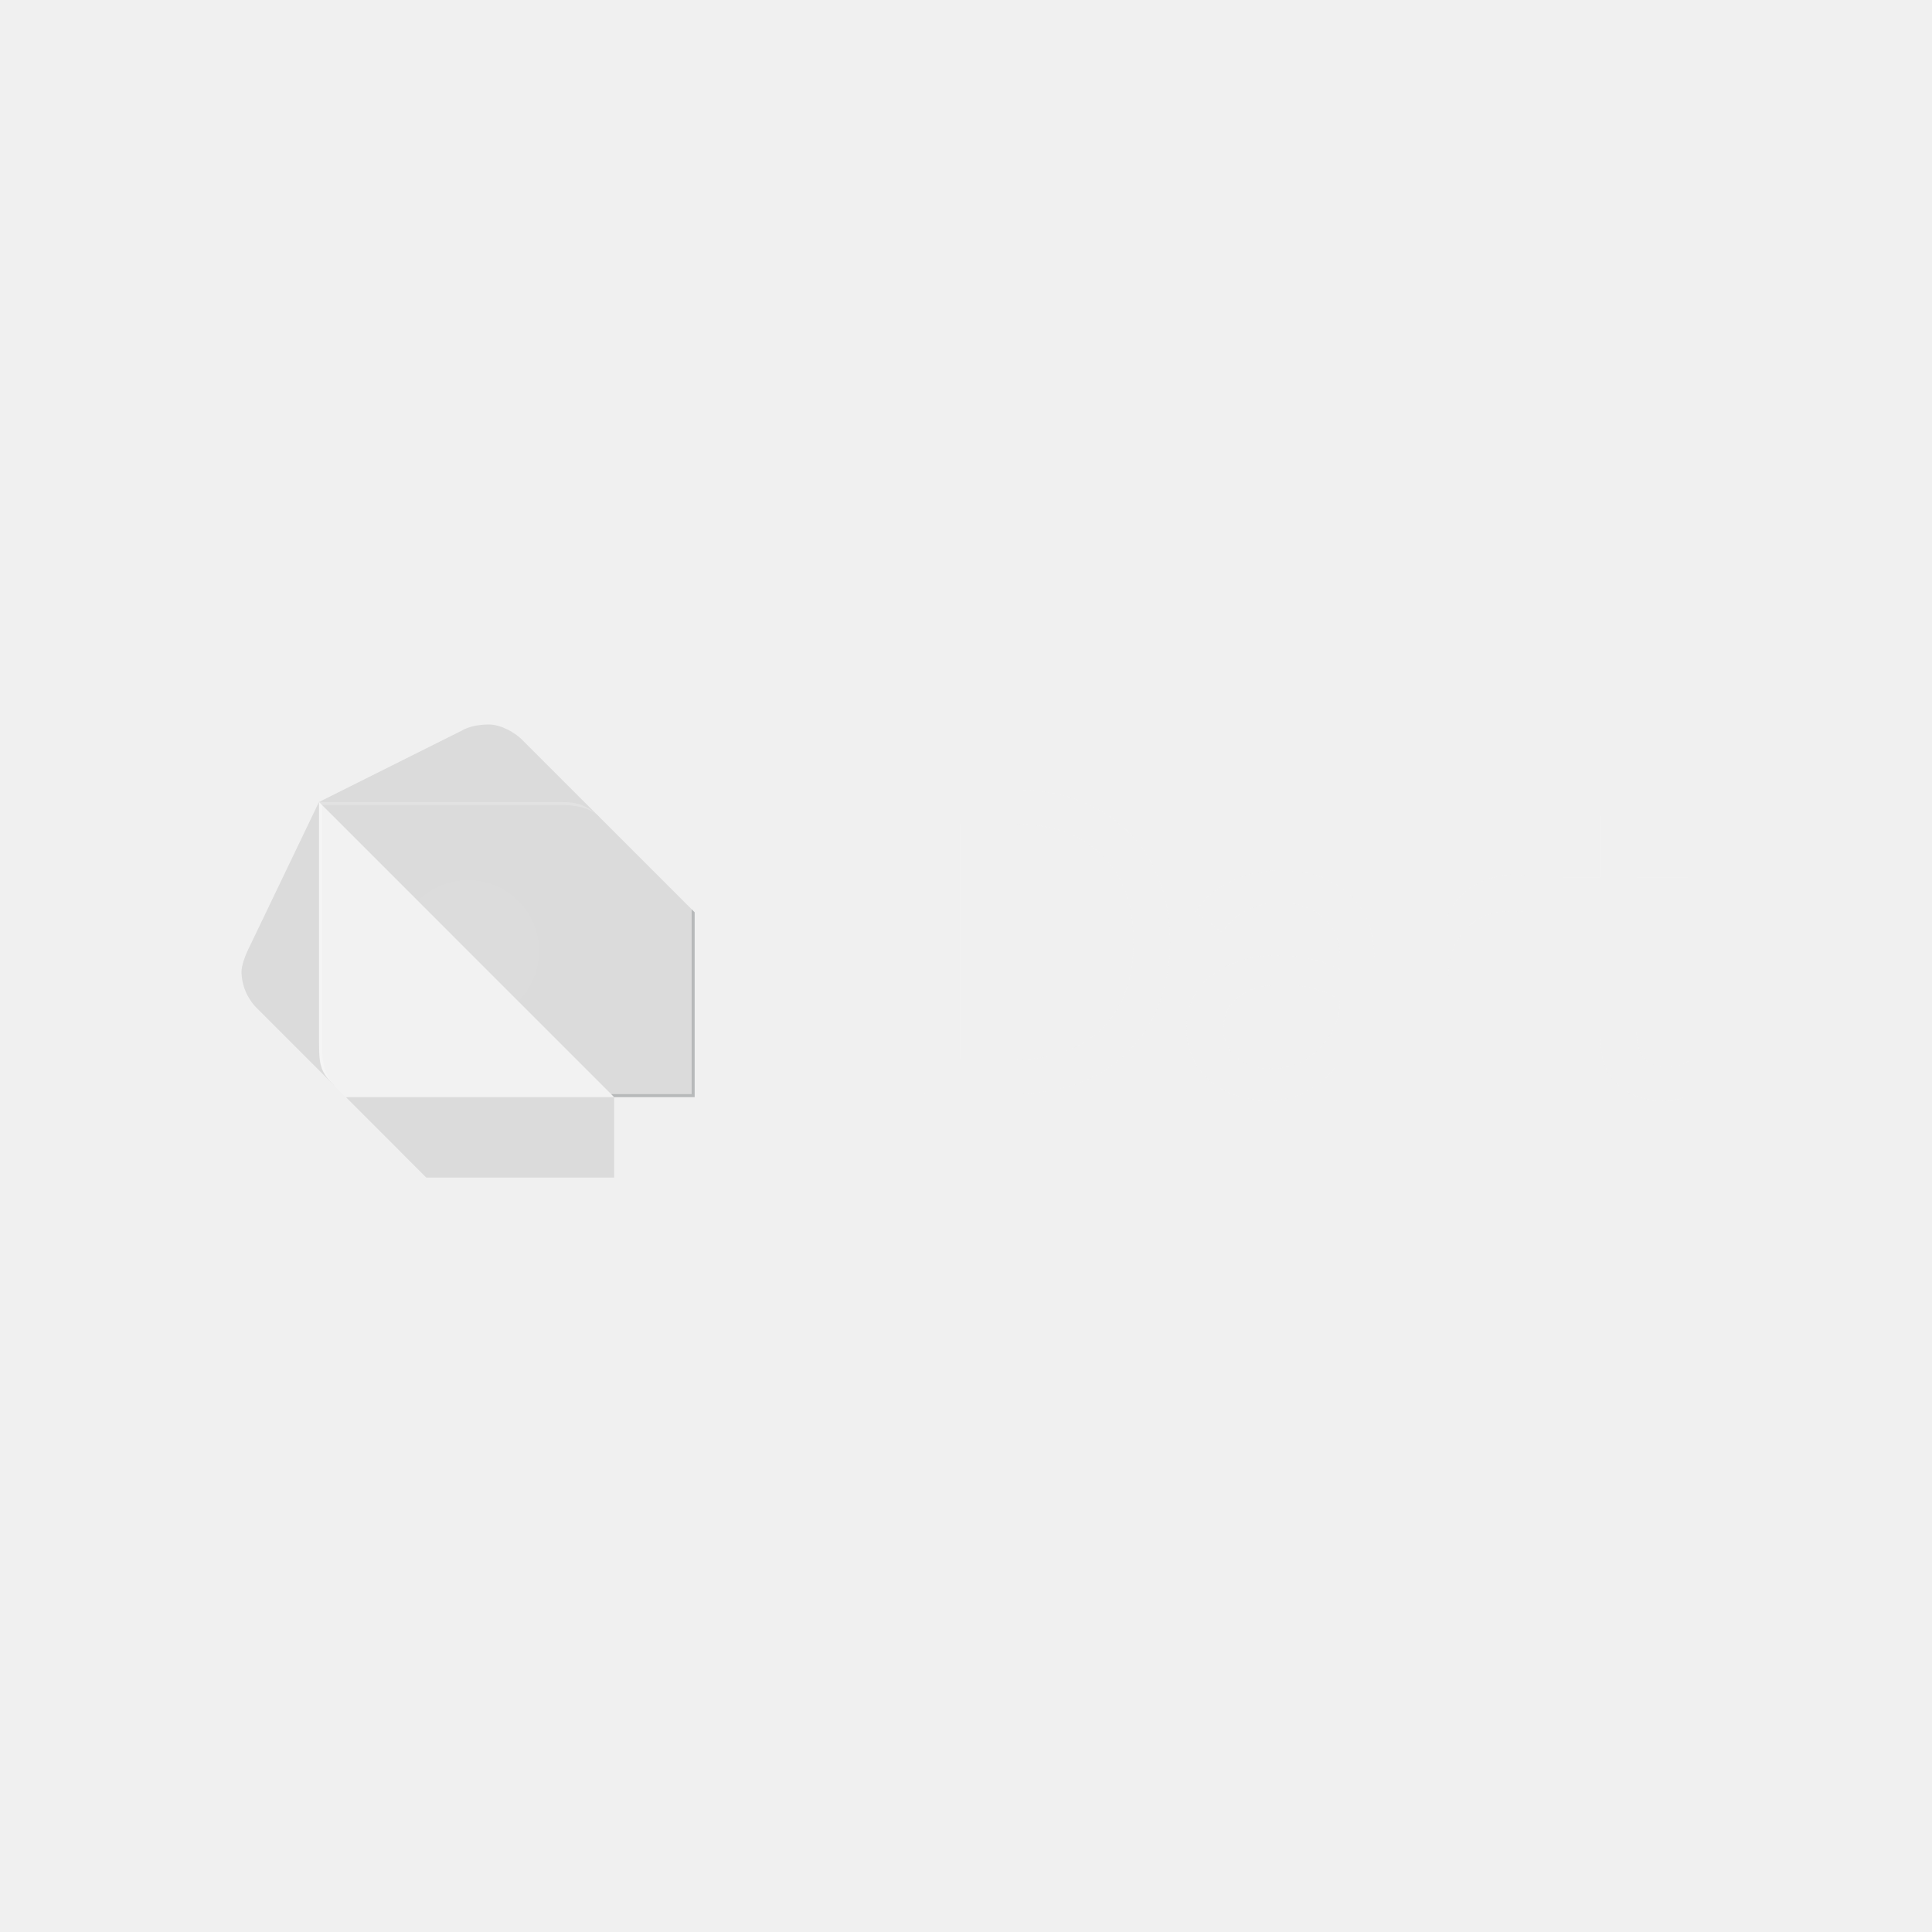
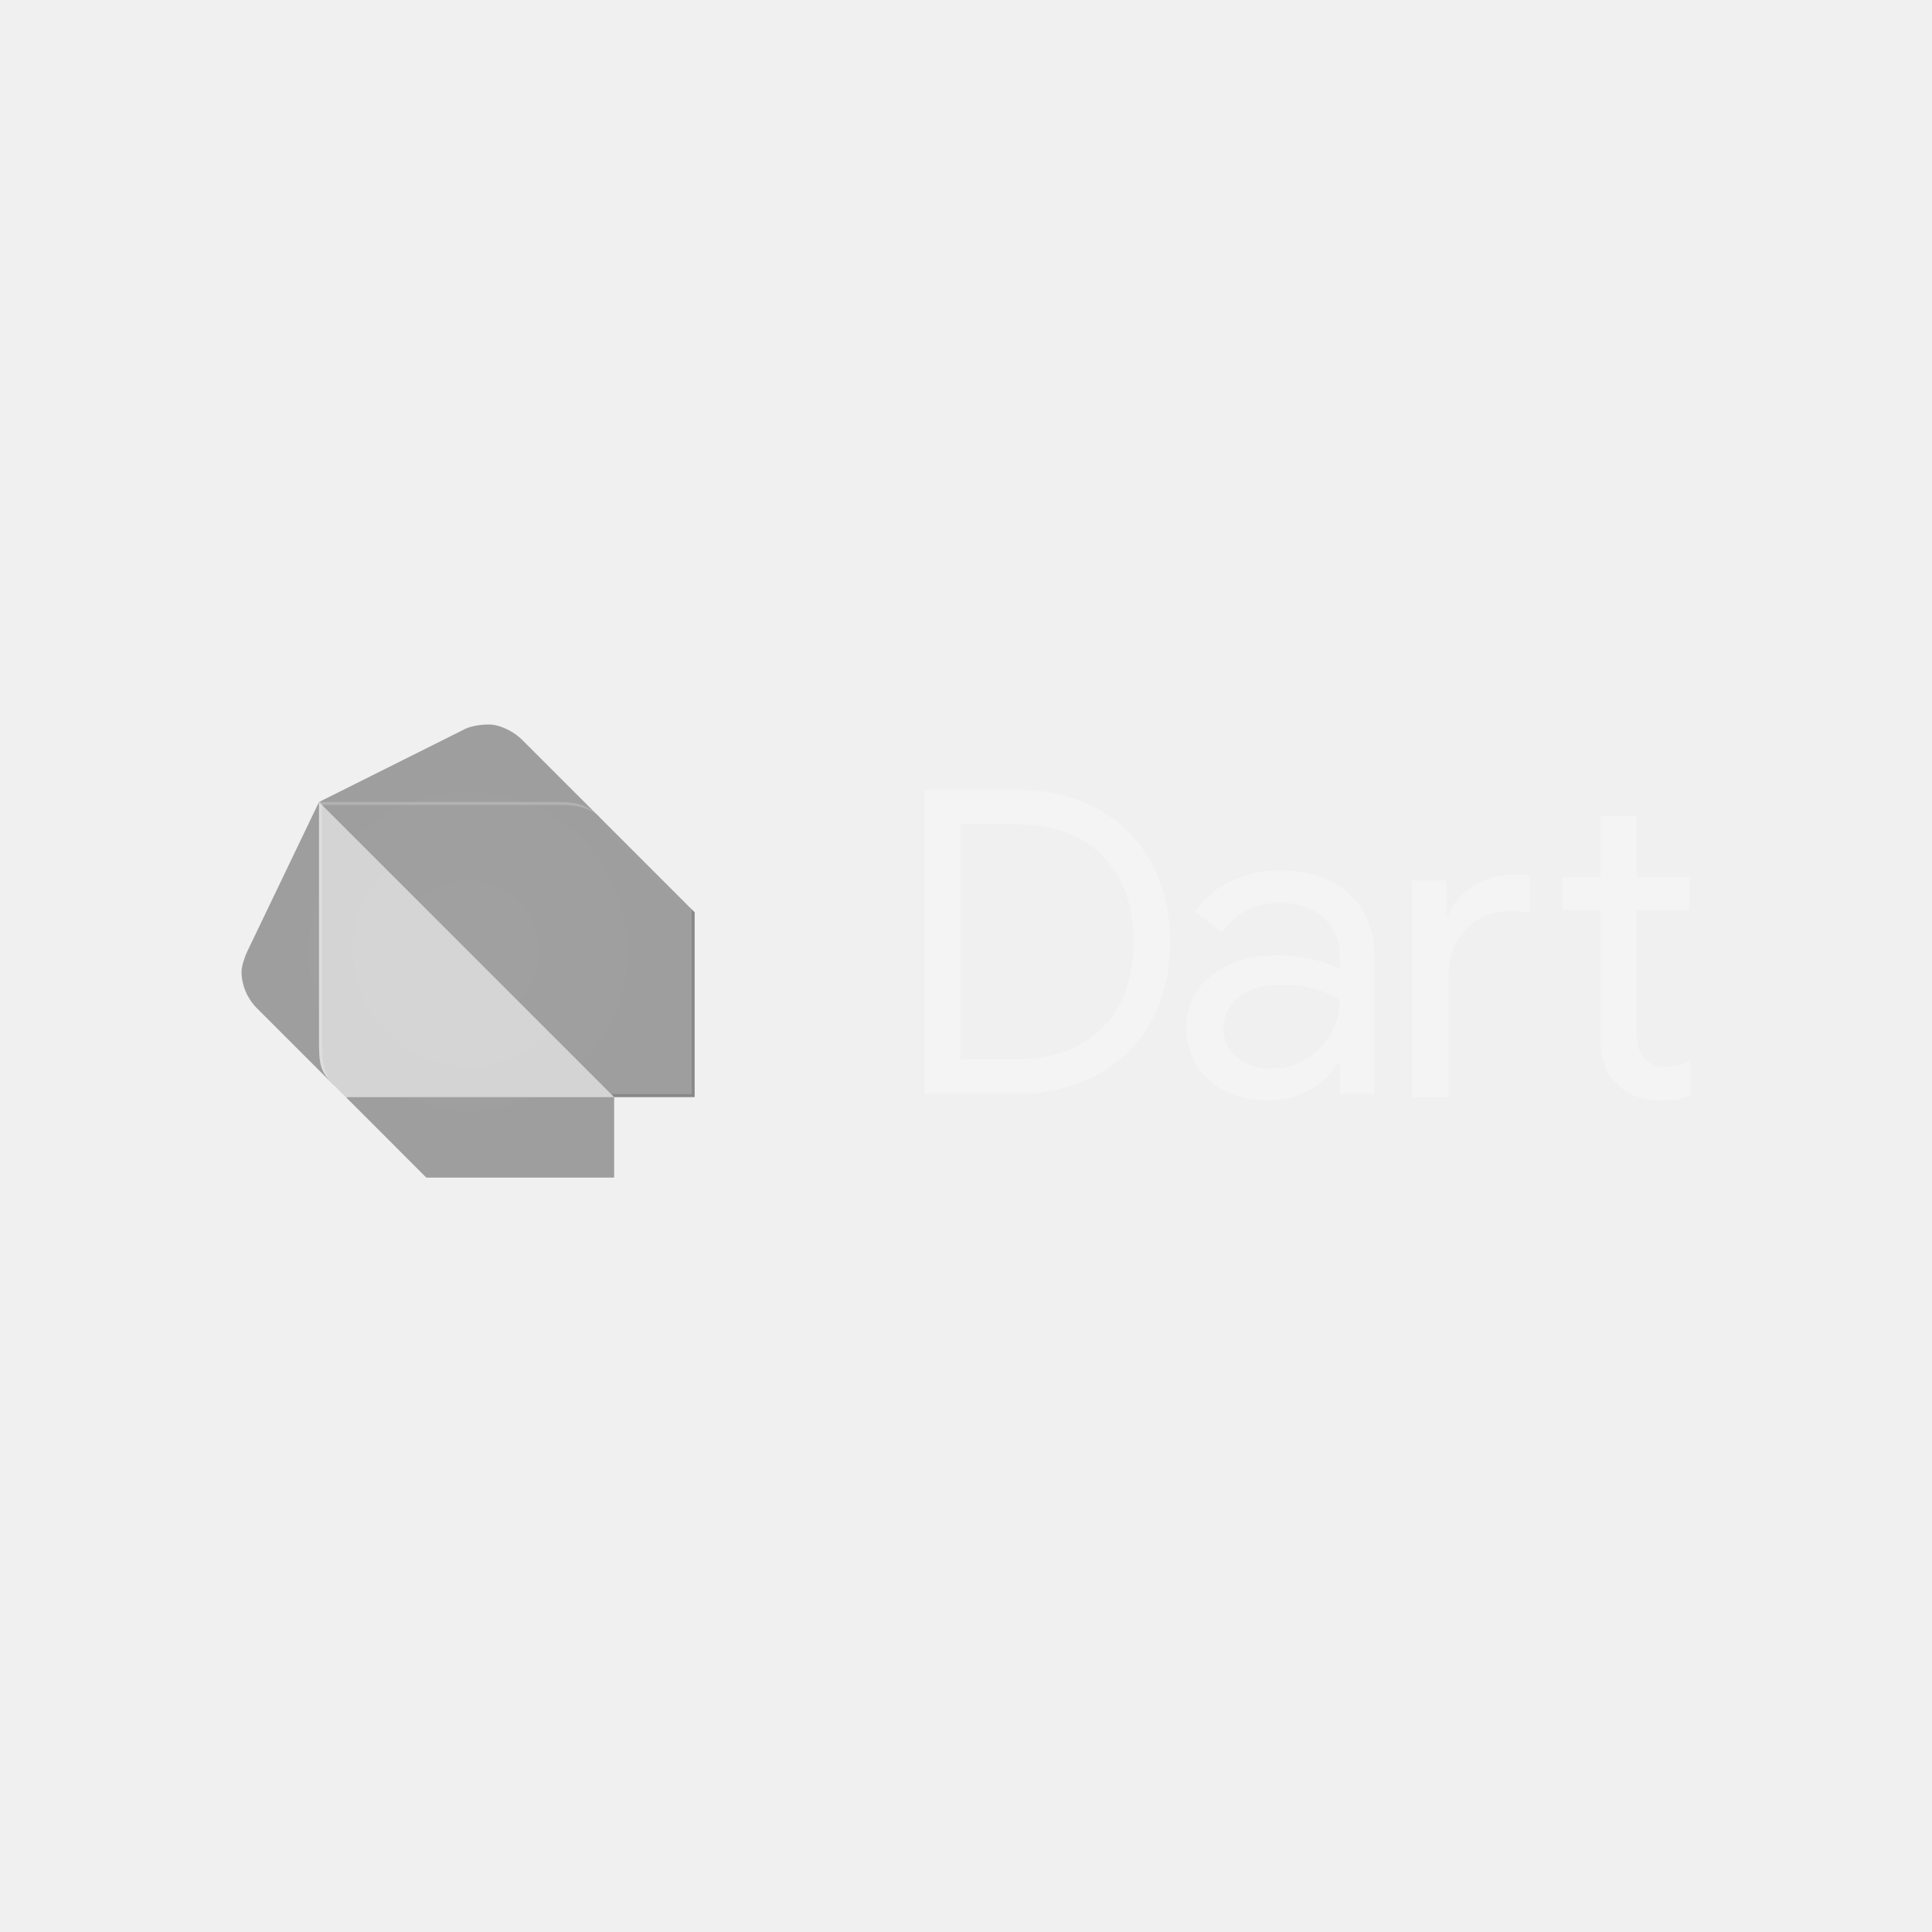
- <svg xmlns="http://www.w3.org/2000/svg" width="800px" height="800px" viewBox="0 0 64 64" fill="none">
+ <svg xmlns="http://www.w3.org/2000/svg" width="198px" height="198px" viewBox="0 0 64 64" fill="none">
  <g id="SVGRepo_bgCarrier" stroke-width="0" />
  <g id="SVGRepo_tracerCarrier" stroke-linecap="round" stroke-linejoin="round" />
  <g id="SVGRepo_iconCarrier">
-     <g opacity=".54" fill="#f2f2f2">
+     <g opacity=".54" fill="#ffffff">
      <path opacity=".54" d="M30.63 26.162h3.038c1.031 0 1.931.213 2.7.64a4.41 4.41 0 0 1 1.773 1.779c.413.76.619 1.63.619 2.616 0 .985-.206 1.856-.619 2.616a4.403 4.403 0 0 1-1.772 1.778c-.769.427-1.669.64-2.701.64H30.63V26.162zm3.038 8.932c1.191 0 2.135-.342 2.834-1.027.698-.684 1.048-1.64 1.048-2.87 0-1.228-.35-2.184-1.048-2.869-.698-.685-1.643-1.026-2.834-1.026h-1.856v7.79h1.856v.002zM40.6 36.148a2.312 2.312 0 0 1-.956-.851 2.277 2.277 0 0 1-.337-1.23c0-.76.285-1.353.858-1.78.57-.426 1.293-.64 2.166-.64.43 0 .831.048 1.202.142.37.094.654.202.851.323v-.436c0-.534-.187-.963-.562-1.287-.375-.323-.85-.485-1.42-.485-.404 0-.774.087-1.112.26a2.028 2.028 0 0 0-.802.725l-.9-.675a2.876 2.876 0 0 1 1.16-1.012 3.642 3.642 0 0 1 1.639-.366c.975 0 1.741.255 2.3.766.557.512.836 1.208.836 2.089v4.542h-1.139v-1.026h-.056c-.206.347-.516.641-.929.885a2.686 2.686 0 0 1-1.393.366c-.523 0-.992-.103-1.406-.31zm2.645-1.054c.346-.206.623-.483.83-.83.205-.346.31-.726.31-1.139a2.955 2.955 0 0 0-.83-.366 3.771 3.771 0 0 0-1.041-.14c-.657 0-1.152.135-1.484.407a1.3 1.3 0 0 0-.5 1.055c0 .393.15.712.45.956.3.243.68.366 1.14.366.403 0 .779-.103 1.125-.309zM46.785 29.173h1.14v1.14h.055a1.95 1.95 0 0 1 .858-.986 2.588 2.588 0 0 1 1.323-.352c.206 0 .379.015.52.042v1.224a2.951 2.951 0 0 0-.647-.056c-.61 0-1.104.202-1.483.605-.38.403-.57.928-.57 1.574v3.98h-1.196v-7.171zm7.424 7.142a1.766 1.766 0 0 1-1.049-1.017 2.392 2.392 0 0 1-.14-.873v-4.282h-1.253V29.06h1.252v-2.024h1.196v2.024h1.743v1.083h-1.743v3.997c0 .402.074.7.224.891.178.21.436.317.774.317.27 0 .534-.08.787-.24v1.168a1.9 1.9 0 0 1-.429.141 2.97 2.97 0 0 1-.556.042 2.273 2.273 0 0 1-.806-.144z" />
    </g>
-     <path d="m11.061 35.949-2.567-2.567A1.746 1.746 0 0 1 8 32.196c0-.2.112-.512.197-.691l2.37-4.938.494 9.382z" fill="#dbdbdb" />
-     <path d="m19.85 27.061-2.567-2.567c-.223-.225-.69-.494-1.086-.494-.34 0-.672.068-.889.197l-4.74 2.37 9.283.494zM14.123 39.01h6.222v-2.666l-4.642-1.482-4.246 1.481 2.666 2.667z" fill="#dbdbdb" />
-     <path d="M10.569 34.567c0 .792.099.987.493 1.383l.395.395h8.888L16 31.408l-5.431-4.84v8z" fill="#f2f2f2" />
-     <path d="M18.468 26.567h-7.9l9.776 9.777h2.666V30.22l-3.16-3.16c-.443-.445-.837-.494-1.382-.494z" fill="#dbdbdb" />
+     <path d="m11.061 35.949-2.567-2.567A1.746 1.746 0 0 1 8 32.196c0-.2.112-.512.197-.691l2.37-4.938.494 9.382z" fill="#9e9e9e" />
+     <path d="m19.85 27.061-2.567-2.567c-.223-.225-.69-.494-1.086-.494-.34 0-.672.068-.889.197l-4.74 2.37 9.283.494zM14.123 39.01h6.222v-2.666l-4.642-1.482-4.246 1.481 2.666 2.667z" fill="#9e9e9e" />
+     <path d="M10.569 34.567c0 .792.099.987.493 1.383l.395.395h8.888L16 31.408l-5.431-4.84v8z" fill="#d4d4d4" />
+     <path d="M18.468 26.567h-7.9l9.776 9.777h2.666V30.22l-3.16-3.16c-.443-.445-.837-.494-1.382-.494z" fill="#9e9e9e" />
    <path opacity=".2" d="M11.16 36.048c-.394-.397-.493-.787-.493-1.48v-7.901l-.1-.1v8c.002.694.002.886.594 1.481l.296.297-.296-.297z" fill="#ffffff" />
    <path opacity=".2" d="M22.912 30.123v6.122h-2.666l.099.099h2.667v-6.122l-.1-.1z" fill="#263238" />
    <path opacity=".2" d="M19.85 27.061c-.489-.49-.89-.494-1.48-.494h-7.802l.1.1h7.703c.293 0 1.038-.05 1.48.394z" fill="#ffffff" />
    <path opacity=".2" d="M22.912 30.123 19.85 27.06l-2.568-2.567c-.224-.225-.691-.494-1.086-.494-.34 0-.673.068-.889.197l-4.74 2.37-2.37 4.938c-.085.18-.197.491-.197.691 0 .431.19.872.494 1.186l2.366 2.349c.057.069.123.14.202.218l.1.1.296.296 2.568 2.567.099.1h6.222v-2.667h2.666V30.222l-.102-.1z" fill="url(#a)" />
    <defs>
      <radialGradient id="a" cx="0" cy="0" r="1" gradientUnits="userSpaceOnUse" gradientTransform="translate(15.507 31.505) scale(7.50631)">
        <stop stop-color="#ffffff" stop-opacity=".1" />
        <stop offset="1" stop-color="#ffffff" stop-opacity="0" />
      </radialGradient>
    </defs>
  </g>
</svg>
